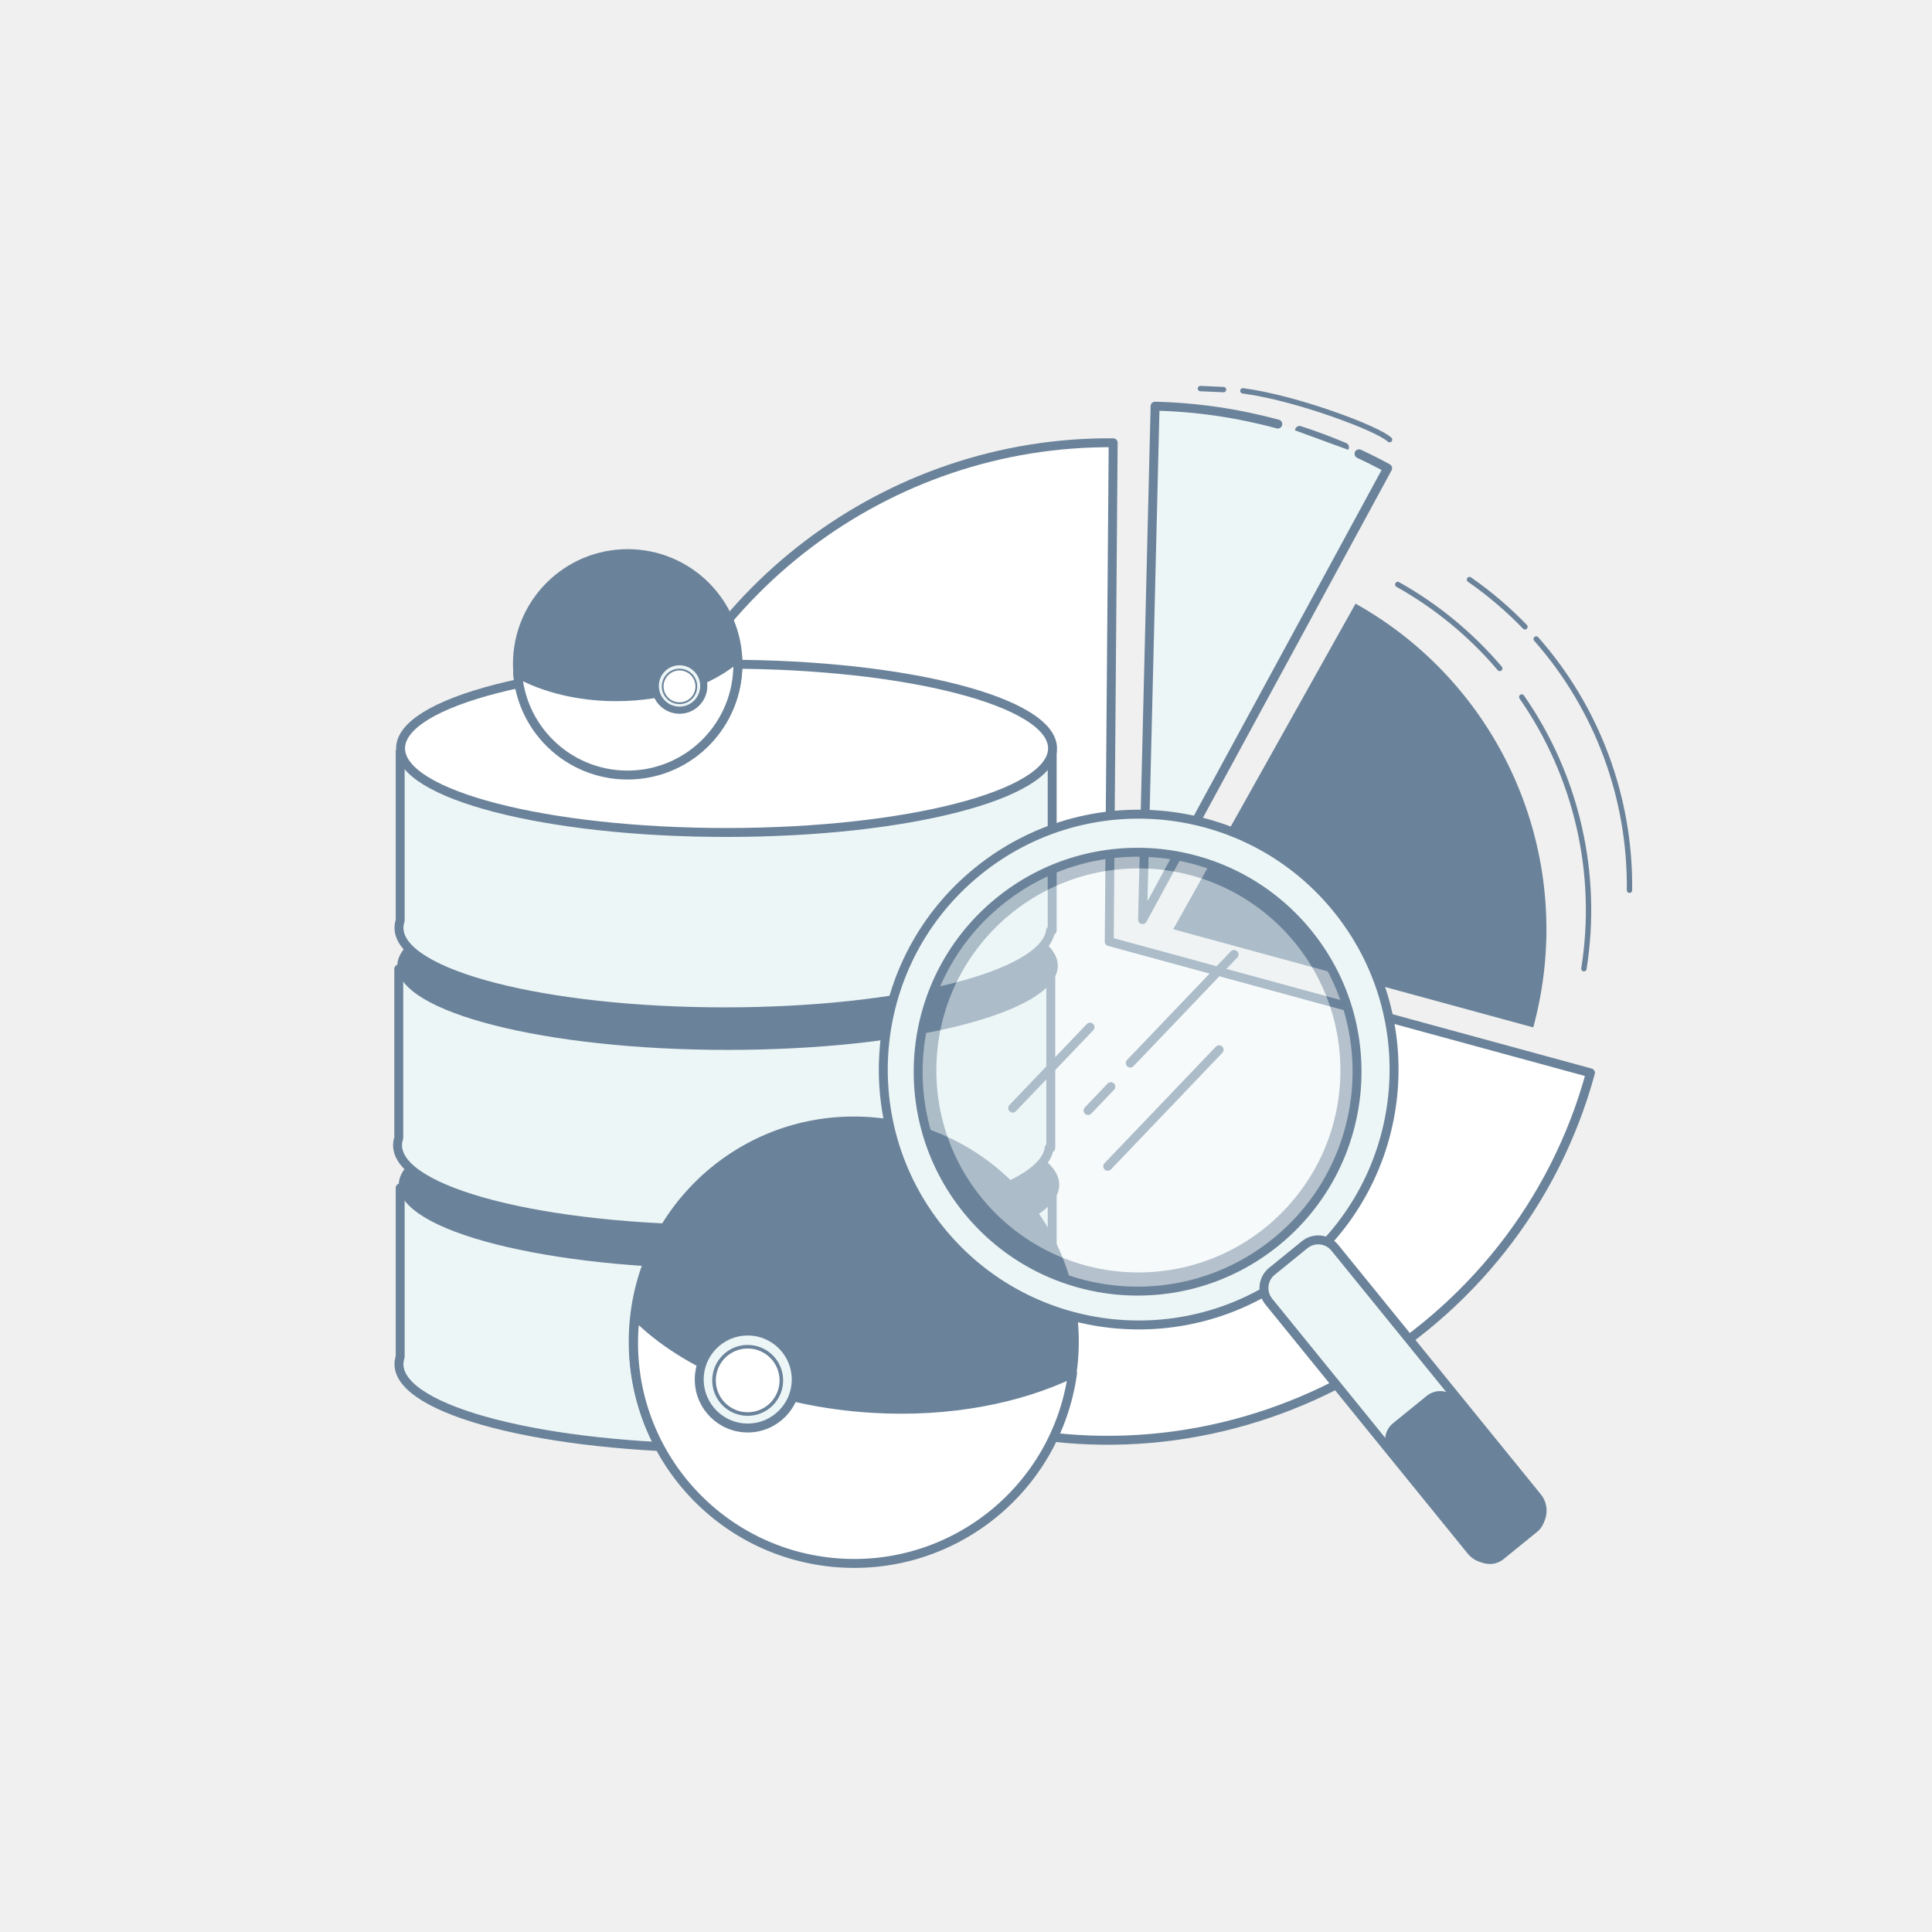
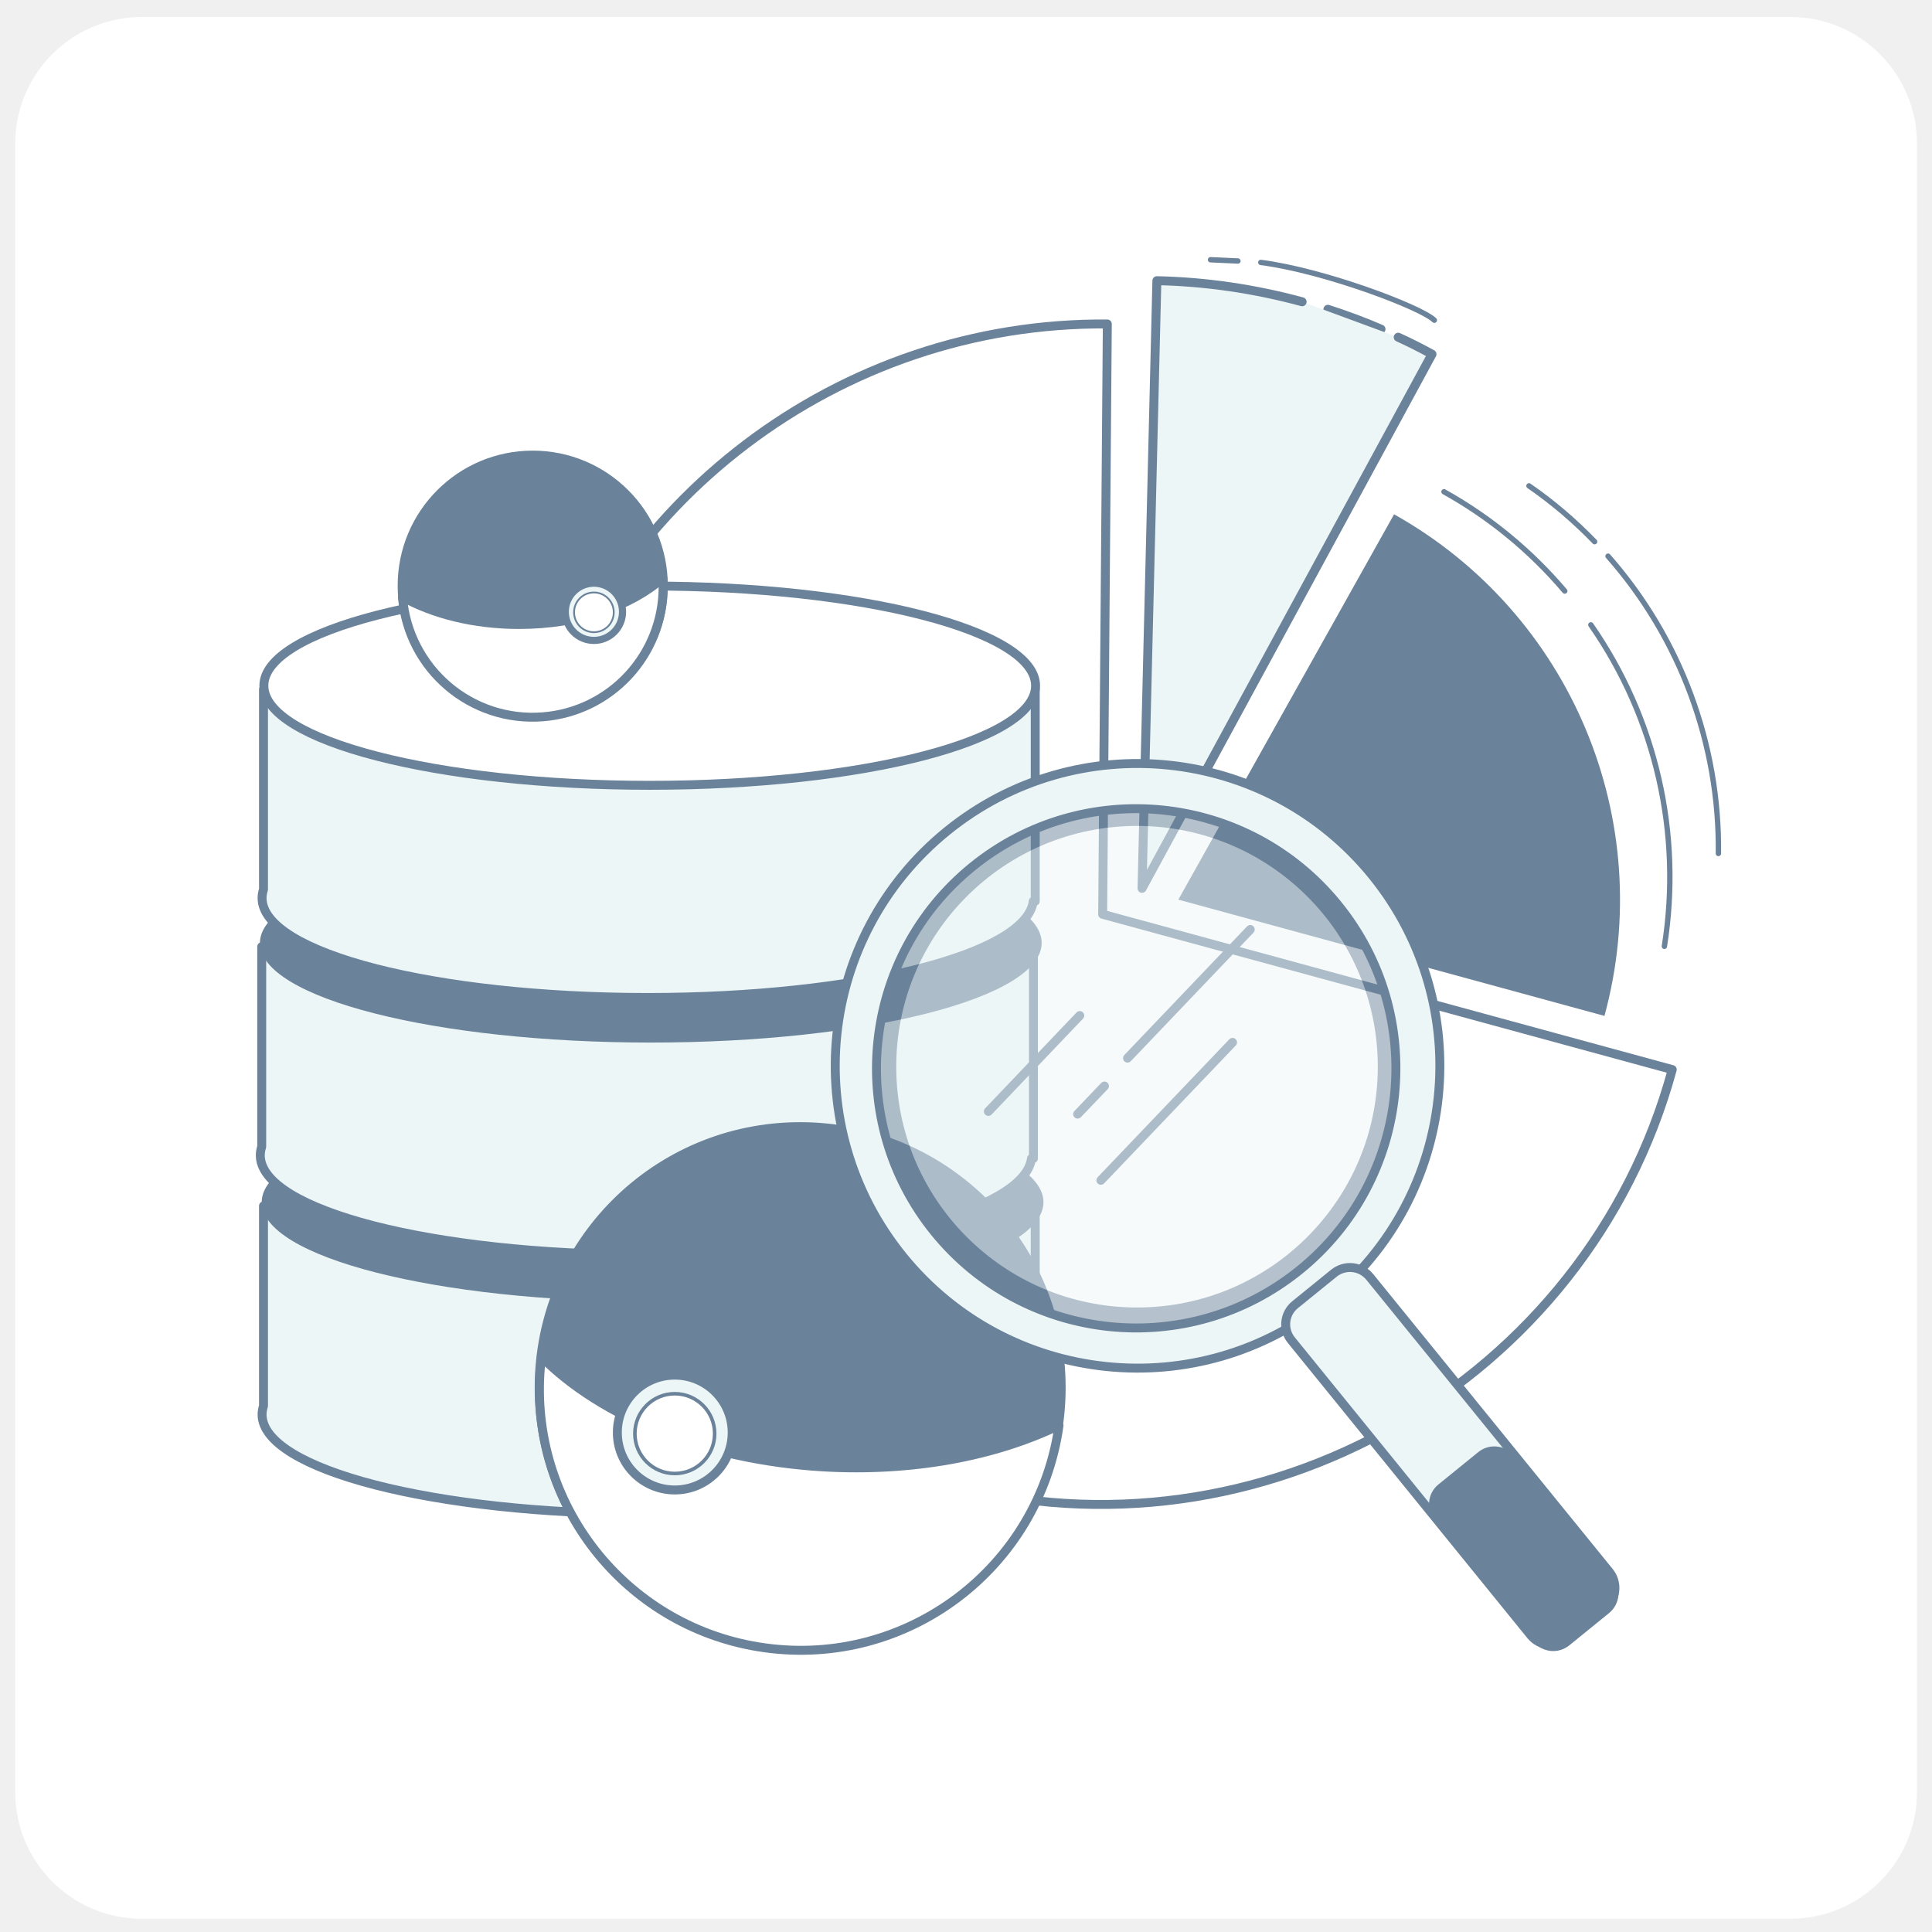
- <svg xmlns="http://www.w3.org/2000/svg" viewBox="0 0 1080 1080">
-   <defs>
-     <style>.cls-1,.cls-10,.cls-6{fill:#fff;}.cls-1,.cls-10,.cls-2,.cls-4,.cls-5,.cls-6,.cls-7,.cls-8,.cls-9{stroke:#6b839a;}.cls-1,.cls-10,.cls-2,.cls-4,.cls-6,.cls-7,.cls-8,.cls-9{stroke-linecap:round;stroke-linejoin:round;}.cls-1,.cls-4,.cls-5,.cls-7{stroke-width:5px;}.cls-2,.cls-7{fill:none;}.cls-2{stroke-width:3px;}.cls-3,.cls-5{fill:#6b839a;}.cls-4,.cls-8,.cls-9{fill:#edf6f7;}.cls-5{stroke-miterlimit:10;}.cls-6{stroke-width:2px;}.cls-8{stroke-width:10px;opacity:0.5;}.cls-9{stroke-width:4px;}</style>
-   </defs>
-   <g id="Layer_3" data-name="Layer 3">
-     <path class="cls-1" d="M620.07,526.35l269,73.38C848.87,747.32,694.29,835.65,546.7,795.4S310.77,600.57,351,453c33.2-121.74,145.08-206.5,271.27-205.49Z" />
-     <path class="cls-2" d="M838.36,373.65a208.47,208.47,0,0,0-57-46.92" />
-     <path class="cls-2" d="M885.42,541.5a208.62,208.62,0,0,0-34.75-151.86" />
-     <path class="cls-2" d="M852.46,350.39a208.51,208.51,0,0,0-31-26.4" />
-     <path class="cls-2" d="M910.89,497.65a208.55,208.55,0,0,0-52.14-140.44" />
-     <path class="cls-3" d="M655.85,519.45,857.1,574.33a208.59,208.59,0,0,0-99.34-236.89Z" />
-     <path class="cls-4" d="M751.57,250q-12.35-5.28-25.13-9.38" />
-     <path class="cls-4" d="M714.29,237.06a287.06,287.06,0,0,0-68.59-10l-7,287,137-252.33q-7.87-4.28-16-8.05" />
-     <path class="cls-2" d="M694.77,218.48c29.64,3.83,75.83,21.18,82,27.28" />
-     <line class="cls-2" x1="671.05" y1="217.21" x2="683.95" y2="217.79" />
+ <svg xmlns="http://www.w3.org/2000/svg" version="1.1" x="0px" y="0px" viewBox="0 0 1080 1080" style="enable-background:new 0 0 1080 1080;" xml:space="preserve">
+   <style type="text/css">
+ 	.st0{fill:#FFFFFF;}
+ 	.st1{fill:#FFFFFF;stroke:#6B839A;stroke-width:5;stroke-linecap:round;stroke-linejoin:round;}
+ 	.st2{fill:none;stroke:#6B839A;stroke-width:3;stroke-linecap:round;stroke-linejoin:round;}
+ 	.st3{fill:#6B839A;}
+ 	.st4{fill:#EDF6F7;stroke:#6B839A;stroke-width:5;stroke-linecap:round;stroke-linejoin:round;}
+ 	.st5{fill:#6B839A;stroke:#6B839A;stroke-width:5;stroke-miterlimit:10;}
+ 	.st6{fill:#FFFFFF;stroke:#6B839A;stroke-width:2;stroke-linecap:round;stroke-linejoin:round;}
+ 	.st7{fill:none;stroke:#6B839A;stroke-width:5;stroke-linecap:round;stroke-linejoin:round;}
+ 	
+ 		.st8{opacity:0.5;fill:#EDF6F7;stroke:#6B839A;stroke-width:10;stroke-linecap:round;stroke-linejoin:round;enable-background:new    ;}
+ 	.st9{fill:#EDF6F7;stroke:#6B839A;stroke-width:4;stroke-linecap:round;stroke-linejoin:round;}
+ 	.st10{fill:#FFFFFF;stroke:#6B839A;stroke-linecap:round;stroke-linejoin:round;}
+ </style>
+   <g id="Layer_2">
+     <path class="st0" d="M1000.7,1072.6H79.3c-39.1,0-70.8-31.7-70.8-70.8V80.3c0-39.1,31.7-70.8,70.8-70.8h921.5   c39.1,0,70.8,31.7,70.8,70.8v921.5C1071.6,1040.9,1039.9,1072.6,1000.7,1072.6z" />
  </g>
-   <g id="Layer_6" data-name="Layer 6">
-     <path class="cls-4" d="M588.18,664.05H223.71V758.5a13,13,0,0,0-.68,4.07c0,26,81.56,47,182.18,47,98.56,0,178.83-20.21,182.06-45.45h.91Z" />
-     <ellipse class="cls-3" cx="407.52" cy="662.27" rx="184.6" ry="47.03" />
-     <path class="cls-4" d="M587.39,541.66H222.92v94.45a12.74,12.74,0,0,0-.69,4.07c0,26,81.57,47,182.18,47,98.56,0,178.83-20.21,182.07-45.45h.91Z" />
-     <ellipse class="cls-3" cx="406.72" cy="539.88" rx="184.6" ry="47.03" />
-     <path class="cls-4" d="M588.18,420.11H223.71v94.45a13,13,0,0,0-.68,4.06c0,26,81.56,47,182.18,47,98.56,0,178.83-20.2,182.06-45.44h.91Z" />
-     <ellipse class="cls-1" cx="406.15" cy="418.33" rx="182.23" ry="47.03" />
-   </g>
-   <g id="Layer_2" data-name="Layer 2">
-     <circle class="cls-5" cx="477.26" cy="749.93" r="123.29" />
-     <path class="cls-1" d="M488,787.31c42.31,2.49,81.46-5.1,111.56-19.57a123.29,123.29,0,0,1-245.18-24.32c.16-2.69.41-5.36.74-8C383.17,763.7,431.76,784,488,787.31Z" />
-     <circle class="cls-4" cx="417.98" cy="771.16" r="27.1" />
-     <circle class="cls-6" cx="417.96" cy="771.64" r="18.82" />
-   </g>
-   <g id="Layer_5" data-name="Layer 5">
-     <path class="cls-4" d="M546.57,487.05a142.76,142.76,0,1,0,200.8,20.88A142.75,142.75,0,0,0,546.57,487.05ZM713.22,694.32a122.66,122.66,0,1,1,17.95-172.53A122.64,122.64,0,0,1,713.22,694.32Z" />
-     <line class="cls-1" x1="681.49" y1="586.81" x2="619.23" y2="651.97" />
-     <line class="cls-7" x1="689.83" y1="533.55" x2="631.83" y2="594.26" />
-     <line class="cls-7" x1="620.97" y1="607.45" x2="608.25" y2="620.77" />
-     <line class="cls-7" x1="609.33" y1="574.18" x2="566.09" y2="619.44" />
-     <rect class="cls-4" x="760.51" y="680.4" width="47.62" height="203.52" rx="12" ry="12" transform="translate(-317.61 669.5) rotate(-39.08)" />
-     <rect class="cls-3" x="794.88" y="776.92" width="48.23" height="97.92" rx="12" ry="12" transform="translate(-337.41 701.15) rotate(-39.08)" />
-     <circle class="cls-8" cx="636.36" cy="598.37" r="117.93" />
-   </g>
-   <g id="Layer_4" data-name="Layer 4">
-     <circle class="cls-5" cx="350.89" cy="371.12" r="61.64" />
-     <path class="cls-1" d="M344.45,389.46c-21.19,0-40.51-4.94-55.1-13a61.64,61.64,0,0,0,123.09-4.95c0-1.34-.05-2.68-.14-4C397.45,380.75,372.6,389.46,344.45,389.46Z" />
-     <circle class="cls-9" cx="379.85" cy="383.45" r="13.55" />
-     <circle class="cls-10" cx="379.85" cy="383.69" r="9.41" />
+   <g id="Layer_1">
+     <g id="Layer_3">
+       <path class="st1" d="M616.4,511.1l318.4,86.8c-47.6,174.7-230.5,279.2-405.2,231.6c-174.7-47.6-279.2-230.6-231.6-405.2    C337.2,280.2,469.6,179.9,619,181.1L616.4,511.1z" />
+       <path class="st2" d="M874.7,330.4c-19-22.4-41.8-41.2-67.5-55.5" />
+       <path class="st2" d="M930.4,529c10-63-4.7-127.4-41.1-179.7" />
+       <path class="st2" d="M891.4,302.8c-11.2-11.6-23.5-22.1-36.7-31.2" />
+       <path class="st2" d="M960.6,477.1c0.7-61.1-21.3-120.4-61.7-166.2" />
+       <path class="st3" d="M658.7,502.9l238.2,65c29.8-109.4-18.7-225-117.6-280.4L658.7,502.9z" />
+       <path class="st4" d="M772,184c-9.7-4.2-19.7-7.9-29.7-11.1" />
+       <path class="st4" d="M727.9,168.7c-26.5-7.2-53.7-11.2-81.2-11.8l-8.3,339.7l162.1-298.6c-6.2-3.4-12.5-6.6-18.9-9.5" />
+       <path class="st2" d="M704.8,146.7c35.1,4.5,89.7,25.1,97,32.3" />
+       <line class="st2" x1="676.7" y1="145.2" x2="692" y2="145.9" />
+     </g>
+     <g id="Layer_6">
+       <path class="st4" d="M578.6,674.1H147.3v111.8c-0.5,1.6-0.8,3.2-0.8,4.8c0,30.8,96.5,55.6,215.6,55.6    c116.6,0,211.7-23.9,215.5-53.8h1.1V674.1z" />
+       <ellipse class="st3" cx="364.8" cy="672" rx="218.5" ry="55.7" />
+       <path class="st4" d="M577.7,529.2H146.3V641c-0.5,1.6-0.8,3.2-0.8,4.8c0,30.8,96.5,55.6,215.6,55.6c116.6,0,211.7-23.9,215.5-53.8    h1.1L577.7,529.2z" />
+       <ellipse class="st3" cx="363.8" cy="527.1" rx="218.5" ry="55.7" />
+       <path class="st4" d="M578.6,385.4H147.3v111.8c-0.5,1.5-0.8,3.2-0.8,4.8c0,30.8,96.5,55.6,215.6,55.6    c116.6,0,211.7-23.9,215.5-53.8h1.1V385.4z" />
+       <ellipse class="st1" cx="363.2" cy="383.3" rx="215.7" ry="55.7" />
+     </g>
+     <g id="Layer_2_1_">
+       <circle class="st5" cx="447.3" cy="775.7" r="145.9" />
+       <path class="st1" d="M460,820c50.1,2.9,96.4-6,132-23.2c-11.2,79.8-84.9,135.5-164.7,124.3c-75.3-10.5-130-77.2-125.5-153.1    c0.2-3.2,0.5-6.3,0.9-9.5C336,792,393.5,816,460,820z" />
+       <circle class="st4" cx="377.2" cy="800.8" r="32.1" />
+       <circle class="st6" cx="377.2" cy="801.4" r="22.3" />
+     </g>
+     <g id="Layer_5">
+       <path class="st4" d="M529.4,464.6c-72.5,58.8-83.5,165.2-24.7,237.7c58.8,72.5,165.2,83.5,237.7,24.7s83.5-165.2,24.7-237.7    c0,0,0,0,0,0C708.2,416.8,601.8,405.8,529.4,464.6C529.4,464.6,529.4,464.6,529.4,464.6z M726.6,709.9    c-62.3,50.5-153.7,41-204.2-21.2s-41-153.7,21.2-204.2s153.7-41,204.2,21.2c0,0,0,0,0,0C798.4,567.9,788.9,659.4,726.6,709.9    C726.6,709.9,726.6,709.9,726.6,709.9z" />
+       <line class="st7" x1="689" y1="582.7" x2="615.4" y2="659.8" />
+       <line class="st7" x1="698.9" y1="519.6" x2="630.3" y2="591.5" />
+       <line class="st7" x1="617.4" y1="607.1" x2="602.4" y2="622.8" />
+       <line class="st7" x1="603.6" y1="567.7" x2="552.5" y2="621.3" />
+       <path class="st4" d="M724,729.3l21.7-17.6c6.1-4.9,15-4,20,2.1l133.9,164.9c4.9,6.1,4,15-2.1,20l-21.7,17.6c-6.1,4.9-15,4-20-2.1    L721.9,749.2C716.9,743.1,717.9,734.2,724,729.3z" />
+       <path class="st3" d="M804.1,829.8l22.3-18.1c6.1-4.9,15-4,20,2.1l55.2,67.9c4.9,6.1,4,15-2.1,20l-22.3,18.1c-6.1,4.9-15,4-20-2.1    l-55.2-67.9C797.1,843.6,798,834.7,804.1,829.8z" />
+       <circle class="st8" cx="635.6" cy="596.3" r="139.6" />
+     </g>
+     <g id="Layer_4">
+       <circle class="st5" cx="297.8" cy="327.4" r="73" />
+       <path class="st1" d="M290.2,349.1c-25.1,0-47.9-5.8-65.2-15.4c3.2,40.2,38.3,70.2,78.5,67c38-3,67.3-34.7,67.2-72.9    c0-1.6-0.1-3.2-0.2-4.7C352.9,338.8,323.5,349.1,290.2,349.1z" />
+       <circle class="st9" cx="332" cy="342" r="16" />
+       <circle class="st10" cx="332" cy="342.3" r="11.1" />
+     </g>
  </g>
</svg>
